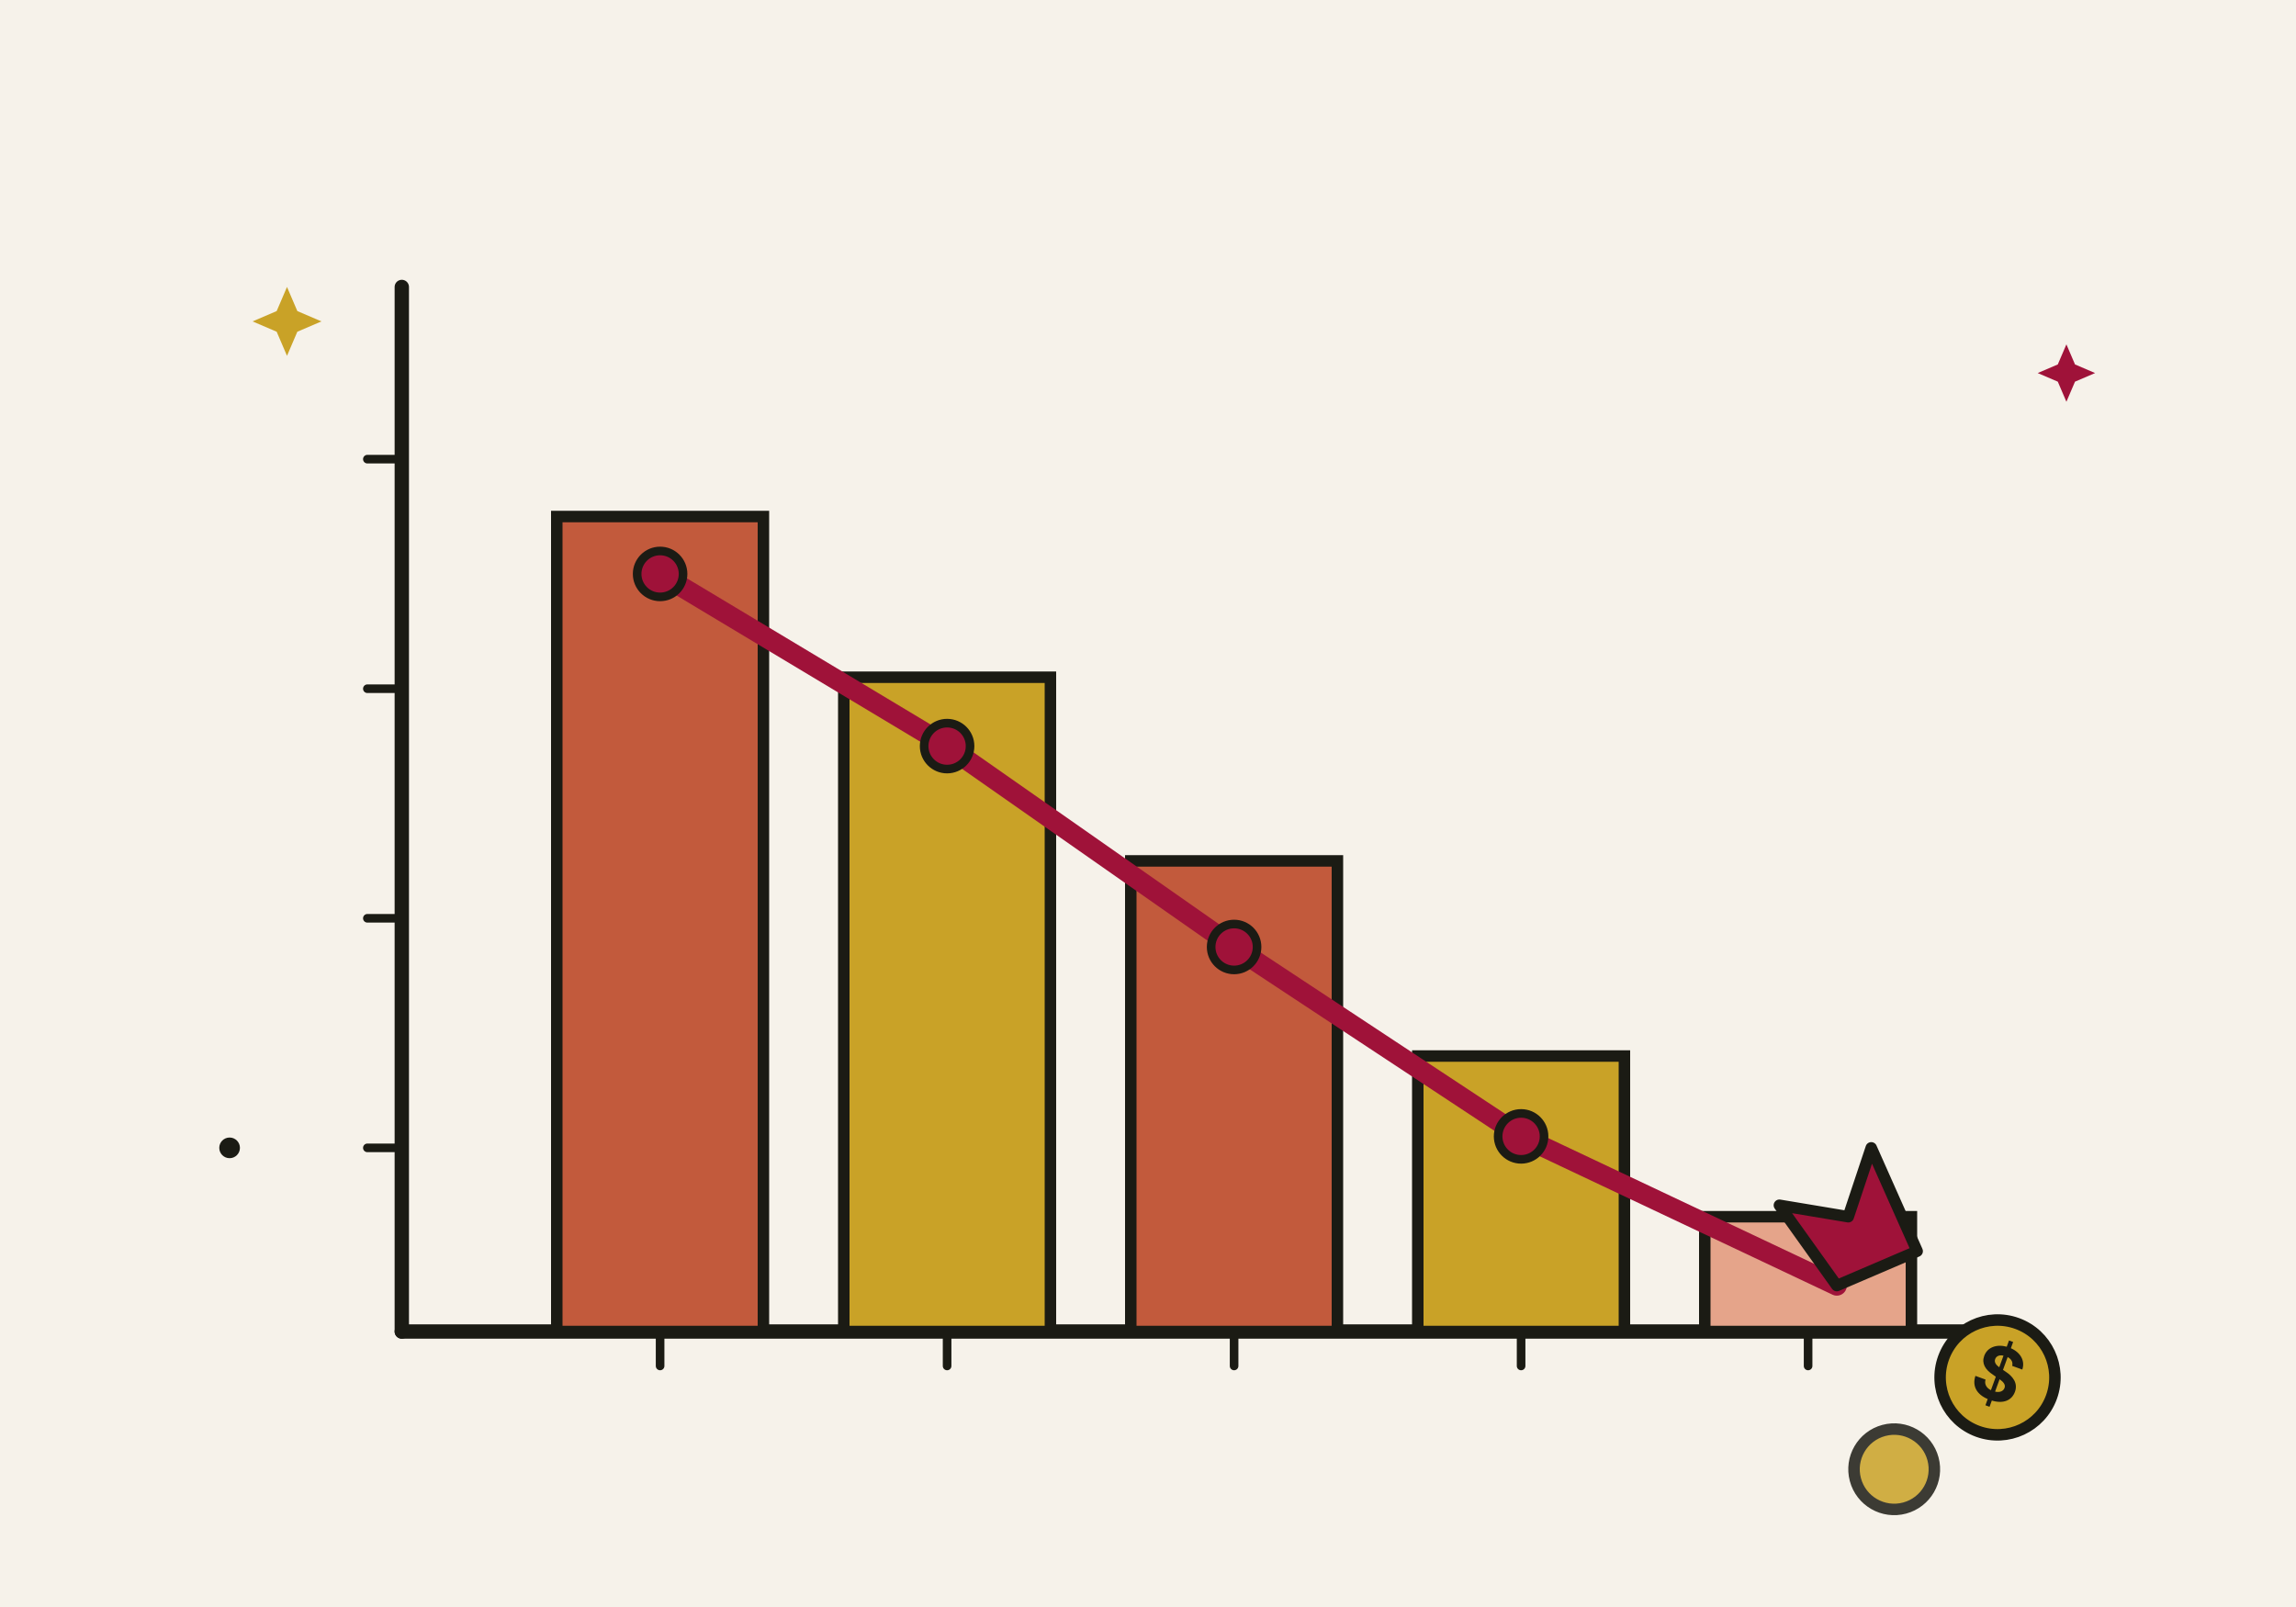
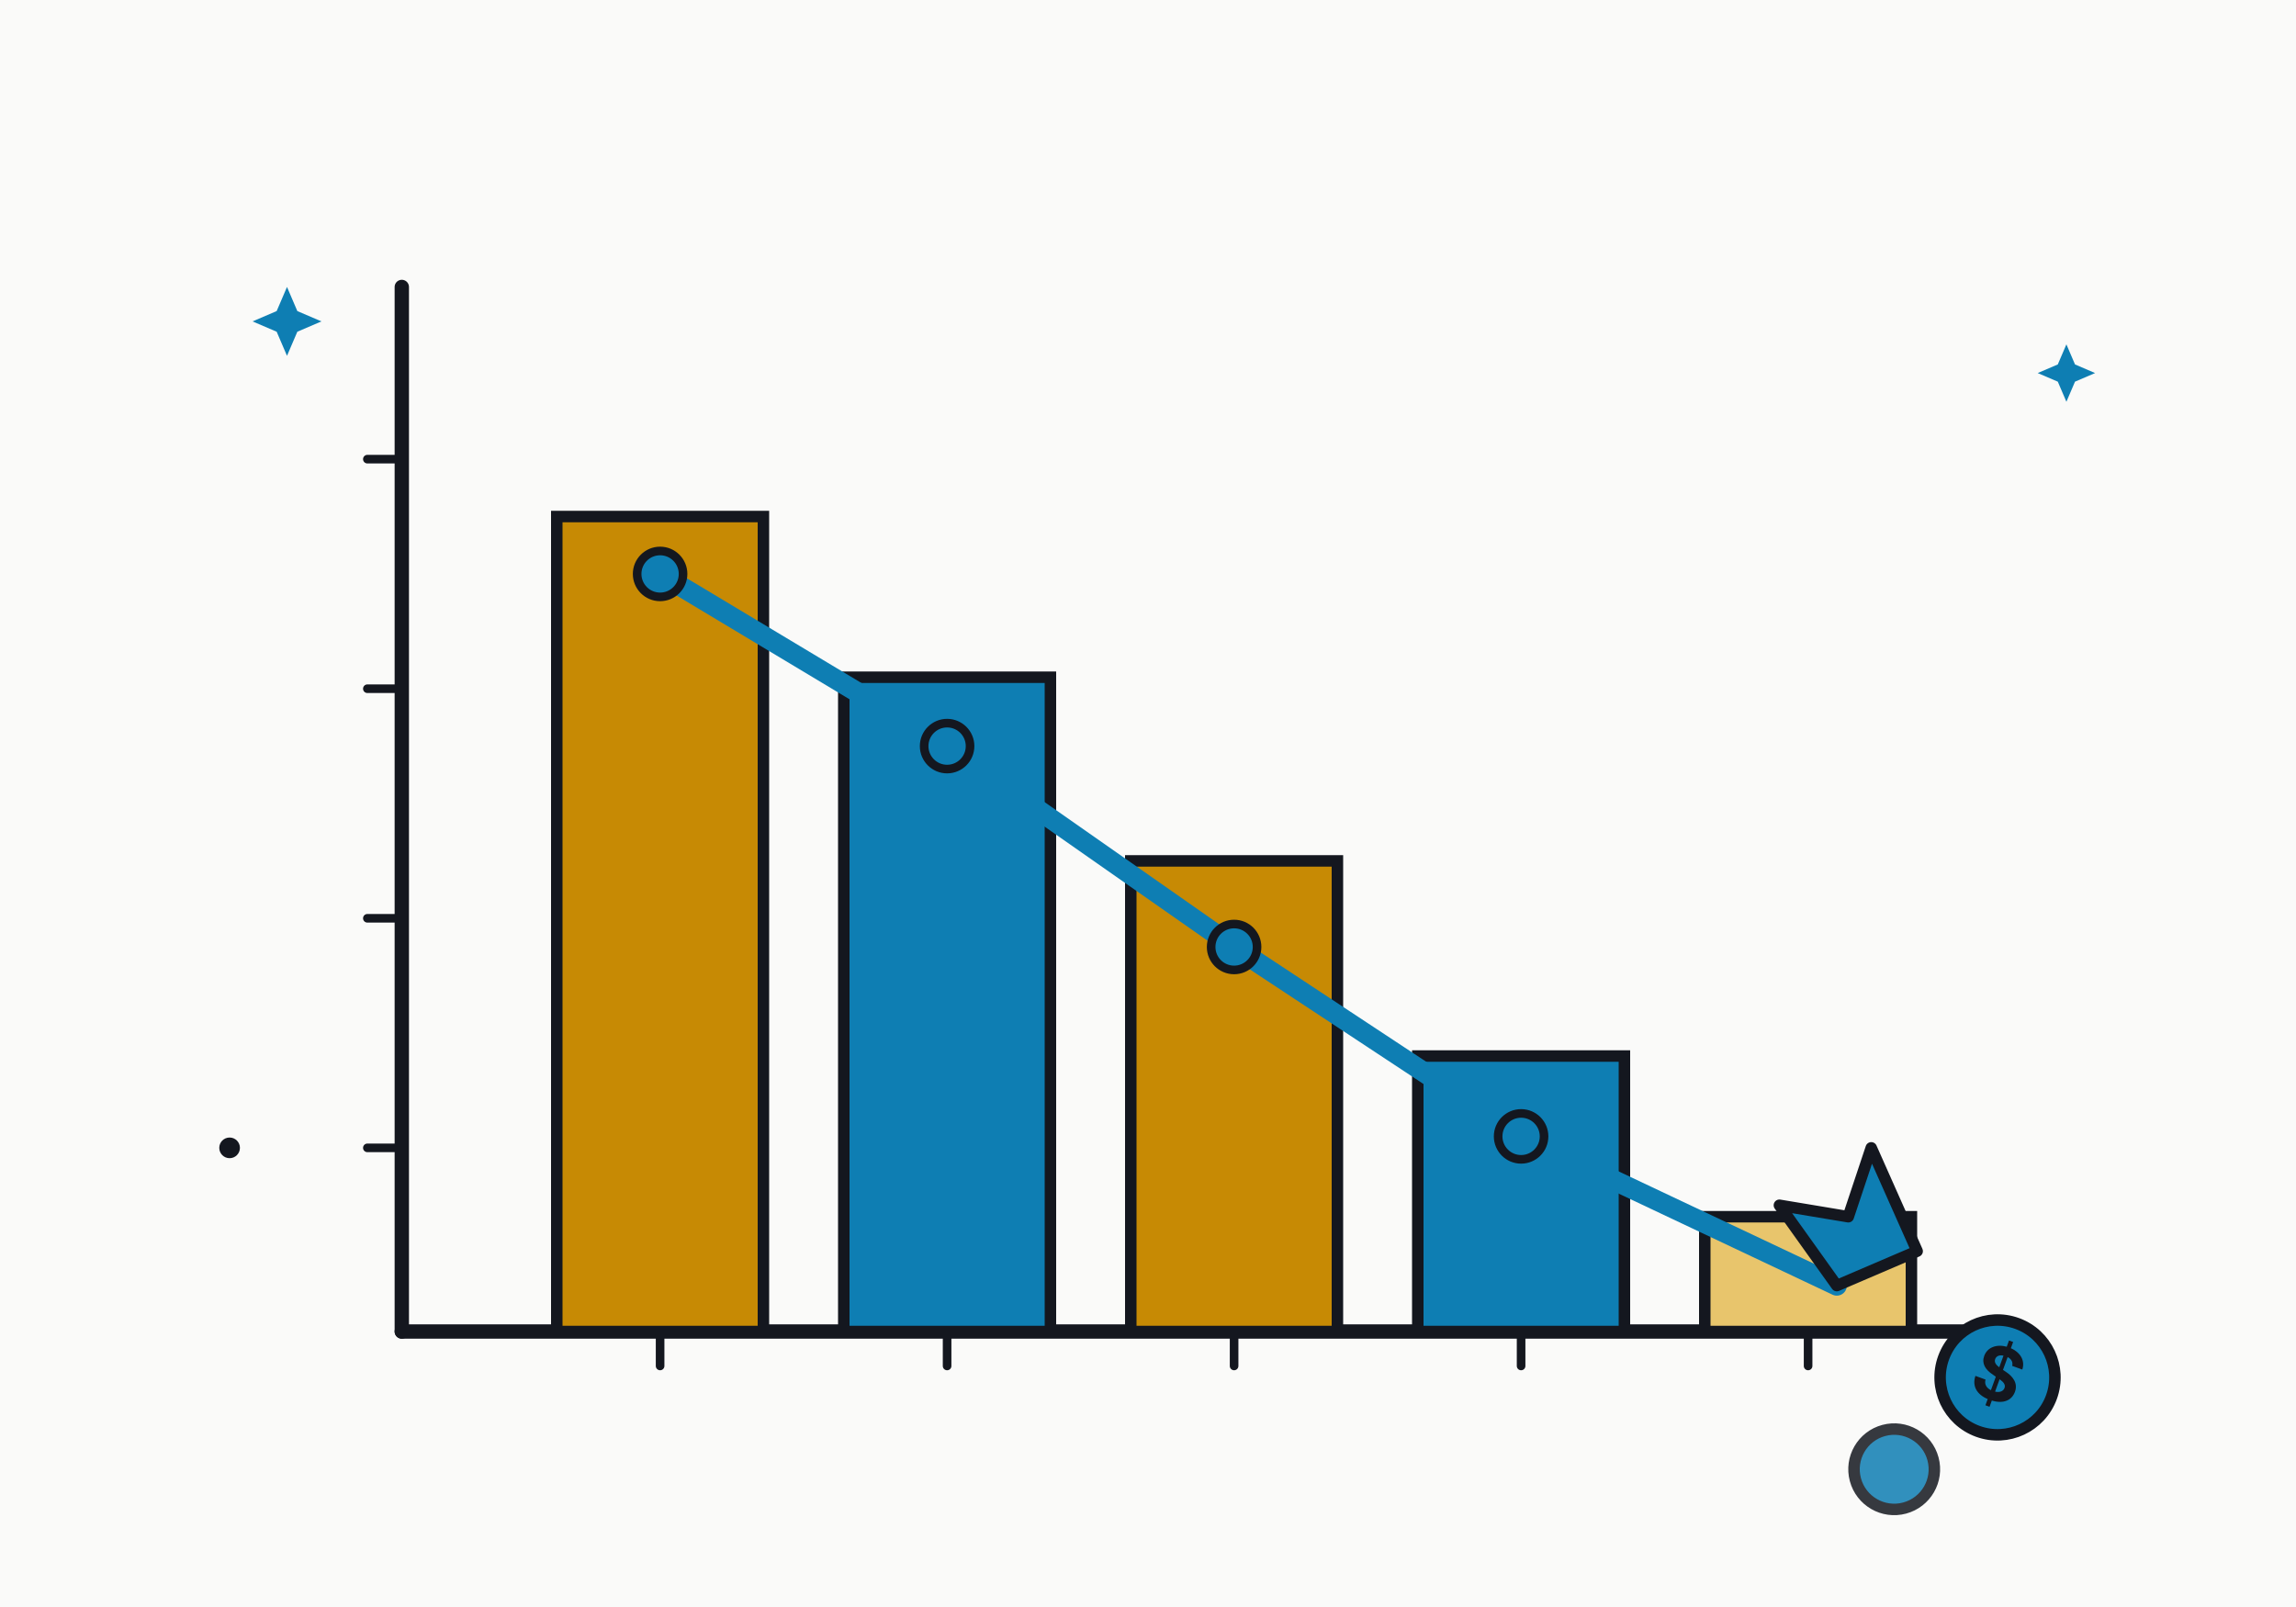
<svg xmlns="http://www.w3.org/2000/svg" viewBox="0 0 400 280" width="400" height="280">
-   <rect width="400" height="280" fill="#F6F2EA" />
-   <path d="M50 50 L51.8 54.2 L56 56 L51.8 57.8 L50 62 L48.2 57.8 L44 56 L48.2 54.2 Z" fill="#C9A227" />
-   <path d="M360 60 L361.5 63.5 L365 65 L361.5 66.5 L360 70 L358.5 66.5 L355 65 L358.5 63.5 Z" fill="#9F1239" />
-   <circle cx="40" cy="200" r="1.8" fill="#1B1B14" />
-   <line x1="70" y1="50" x2="70" y2="232" stroke="#1B1B14" stroke-width="2.5" stroke-linecap="round" />
-   <line x1="70" y1="232" x2="350" y2="232" stroke="#1B1B14" stroke-width="2.5" stroke-linecap="round" />
-   <g stroke="#1B1B14" stroke-width="1.5" stroke-linecap="round">
+   <rect width="400" height="280" fill="#FAFAF9" />
+   <path d="M50 50 L51.8 54.2 L56 56 L51.8 57.8 L50 62 L48.2 57.8 L44 56 L48.2 54.2 Z" fill="#0E7EB3" />
+   <path d="M360 60 L361.5 63.5 L365 65 L361.5 66.5 L360 70 L358.5 66.5 L355 65 L358.5 63.5 Z" fill="#0E7EB3" />
+   <circle cx="40" cy="200" r="1.8" fill="#14171F" />
+   <line x1="70" y1="50" x2="70" y2="232" stroke="#14171F" stroke-width="2.5" stroke-linecap="round" />
+   <line x1="70" y1="232" x2="350" y2="232" stroke="#14171F" stroke-width="2.5" stroke-linecap="round" />
+   <g stroke="#14171F" stroke-width="1.5" stroke-linecap="round">
    <line x1="64" y1="80" x2="70" y2="80" />
    <line x1="64" y1="120" x2="70" y2="120" />
    <line x1="64" y1="160" x2="70" y2="160" />
    <line x1="64" y1="200" x2="70" y2="200" />
  </g>
-   <g stroke="#1B1B14" stroke-width="1.5" stroke-linecap="round">
+   <g stroke="#14171F" stroke-width="1.5" stroke-linecap="round">
    <line x1="115" y1="232" x2="115" y2="238" />
    <line x1="165" y1="232" x2="165" y2="238" />
    <line x1="215" y1="232" x2="215" y2="238" />
    <line x1="265" y1="232" x2="265" y2="238" />
    <line x1="315" y1="232" x2="315" y2="238" />
  </g>
-   <rect x="97" y="90" width="36" height="142" fill="#C25A3C" stroke="#1B1B14" stroke-width="2" />
-   <rect x="147" y="118" width="36" height="114" fill="#C9A227" stroke="#1B1B14" stroke-width="2" />
-   <rect x="197" y="150" width="36" height="82" fill="#C25A3C" stroke="#1B1B14" stroke-width="2" />
-   <rect x="247" y="184" width="36" height="48" fill="#C9A227" stroke="#1B1B14" stroke-width="2" />
-   <rect x="297" y="212" width="36" height="20" fill="#E5A48A" stroke="#1B1B14" stroke-width="2" />
-   <path d="M115 100 L165 130 L215 165 L265 198 L320 224" fill="none" stroke="#9F1239" stroke-width="3.5" stroke-linecap="round" stroke-linejoin="round" />
-   <g fill="#9F1239" stroke="#1B1B14" stroke-width="1.5">
+   <rect x="97" y="90" width="36" height="142" fill="#C78A04" stroke="#14171F" stroke-width="2" />
+   <rect x="147" y="118" width="36" height="114" fill="#0E7EB3" stroke="#14171F" stroke-width="2" />
+   <rect x="197" y="150" width="36" height="82" fill="#C78A04" stroke="#14171F" stroke-width="2" />
+   <rect x="247" y="184" width="36" height="48" fill="#0E7EB3" stroke="#14171F" stroke-width="2" />
+   <rect x="297" y="212" width="36" height="20" fill="#E8C56C" stroke="#14171F" stroke-width="2" />
+   <path d="M115 100 L165 130 L215 165 L265 198 L320 224" fill="none" stroke="#0E7EB3" stroke-width="3.5" stroke-linecap="round" stroke-linejoin="round" />
+   <g fill="#0E7EB3" stroke="#14171F" stroke-width="1.5">
    <circle cx="115" cy="100" r="4" />
    <circle cx="165" cy="130" r="4" />
    <circle cx="215" cy="165" r="4" />
    <circle cx="265" cy="198" r="4" />
  </g>
-   <path d="M320 224 L310 210 L322 212 L326 200 L334 218 Z" fill="#9F1239" stroke="#1B1B14" stroke-width="2" stroke-linejoin="round" />
+   <path d="M320 224 L310 210 L322 212 L326 200 L334 218 Z" fill="#0E7EB3" stroke="#14171F" stroke-width="2" stroke-linejoin="round" />
  <g transform="translate(348 240) rotate(20)">
-     <circle cx="0" cy="0" r="10" fill="#C9A227" stroke="#1B1B14" stroke-width="2" />
-     <text x="0" y="4" text-anchor="middle" font-family="Inter, sans-serif" font-size="13" font-weight="700" fill="#1B1B14">$</text>
+     <circle cx="0" cy="0" r="10" fill="#0E7EB3" stroke="#14171F" stroke-width="2" />
+     <text x="0" y="4" text-anchor="middle" font-family="Inter, sans-serif" font-size="13" font-weight="700" fill="#14171F">$</text>
  </g>
  <g transform="translate(330 256) rotate(-15)" opacity="0.85">
-     <circle cx="0" cy="0" r="7" fill="#C9A227" stroke="#1B1B14" stroke-width="2" />
+     <circle cx="0" cy="0" r="7" fill="#0E7EB3" stroke="#14171F" stroke-width="2" />
  </g>
</svg>
